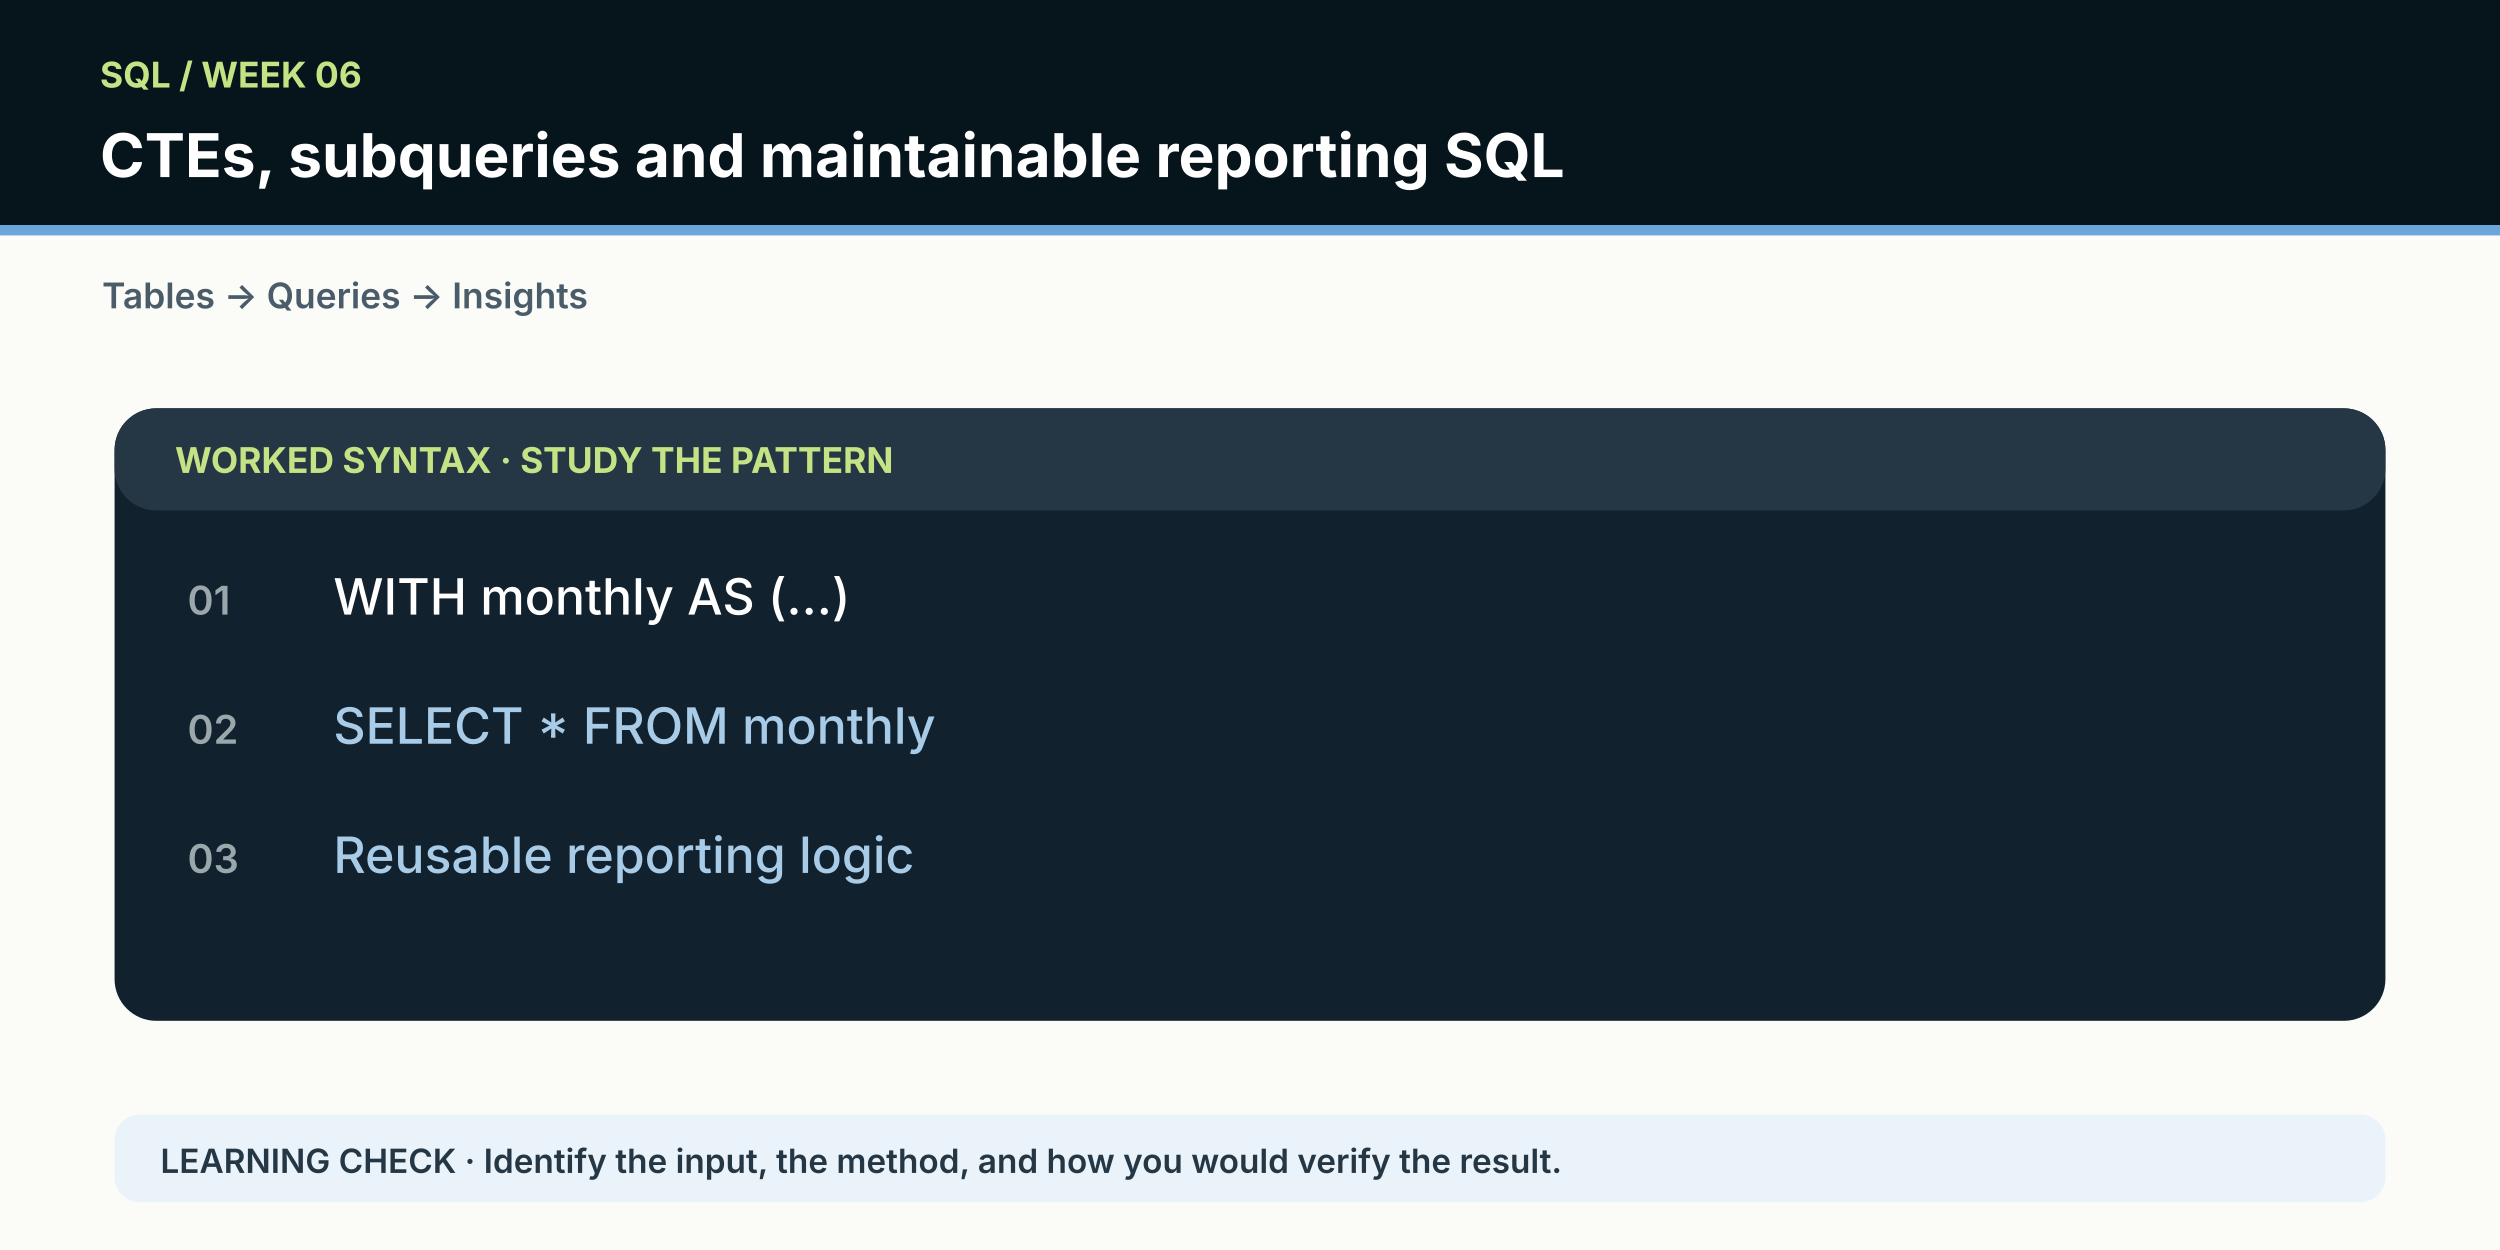
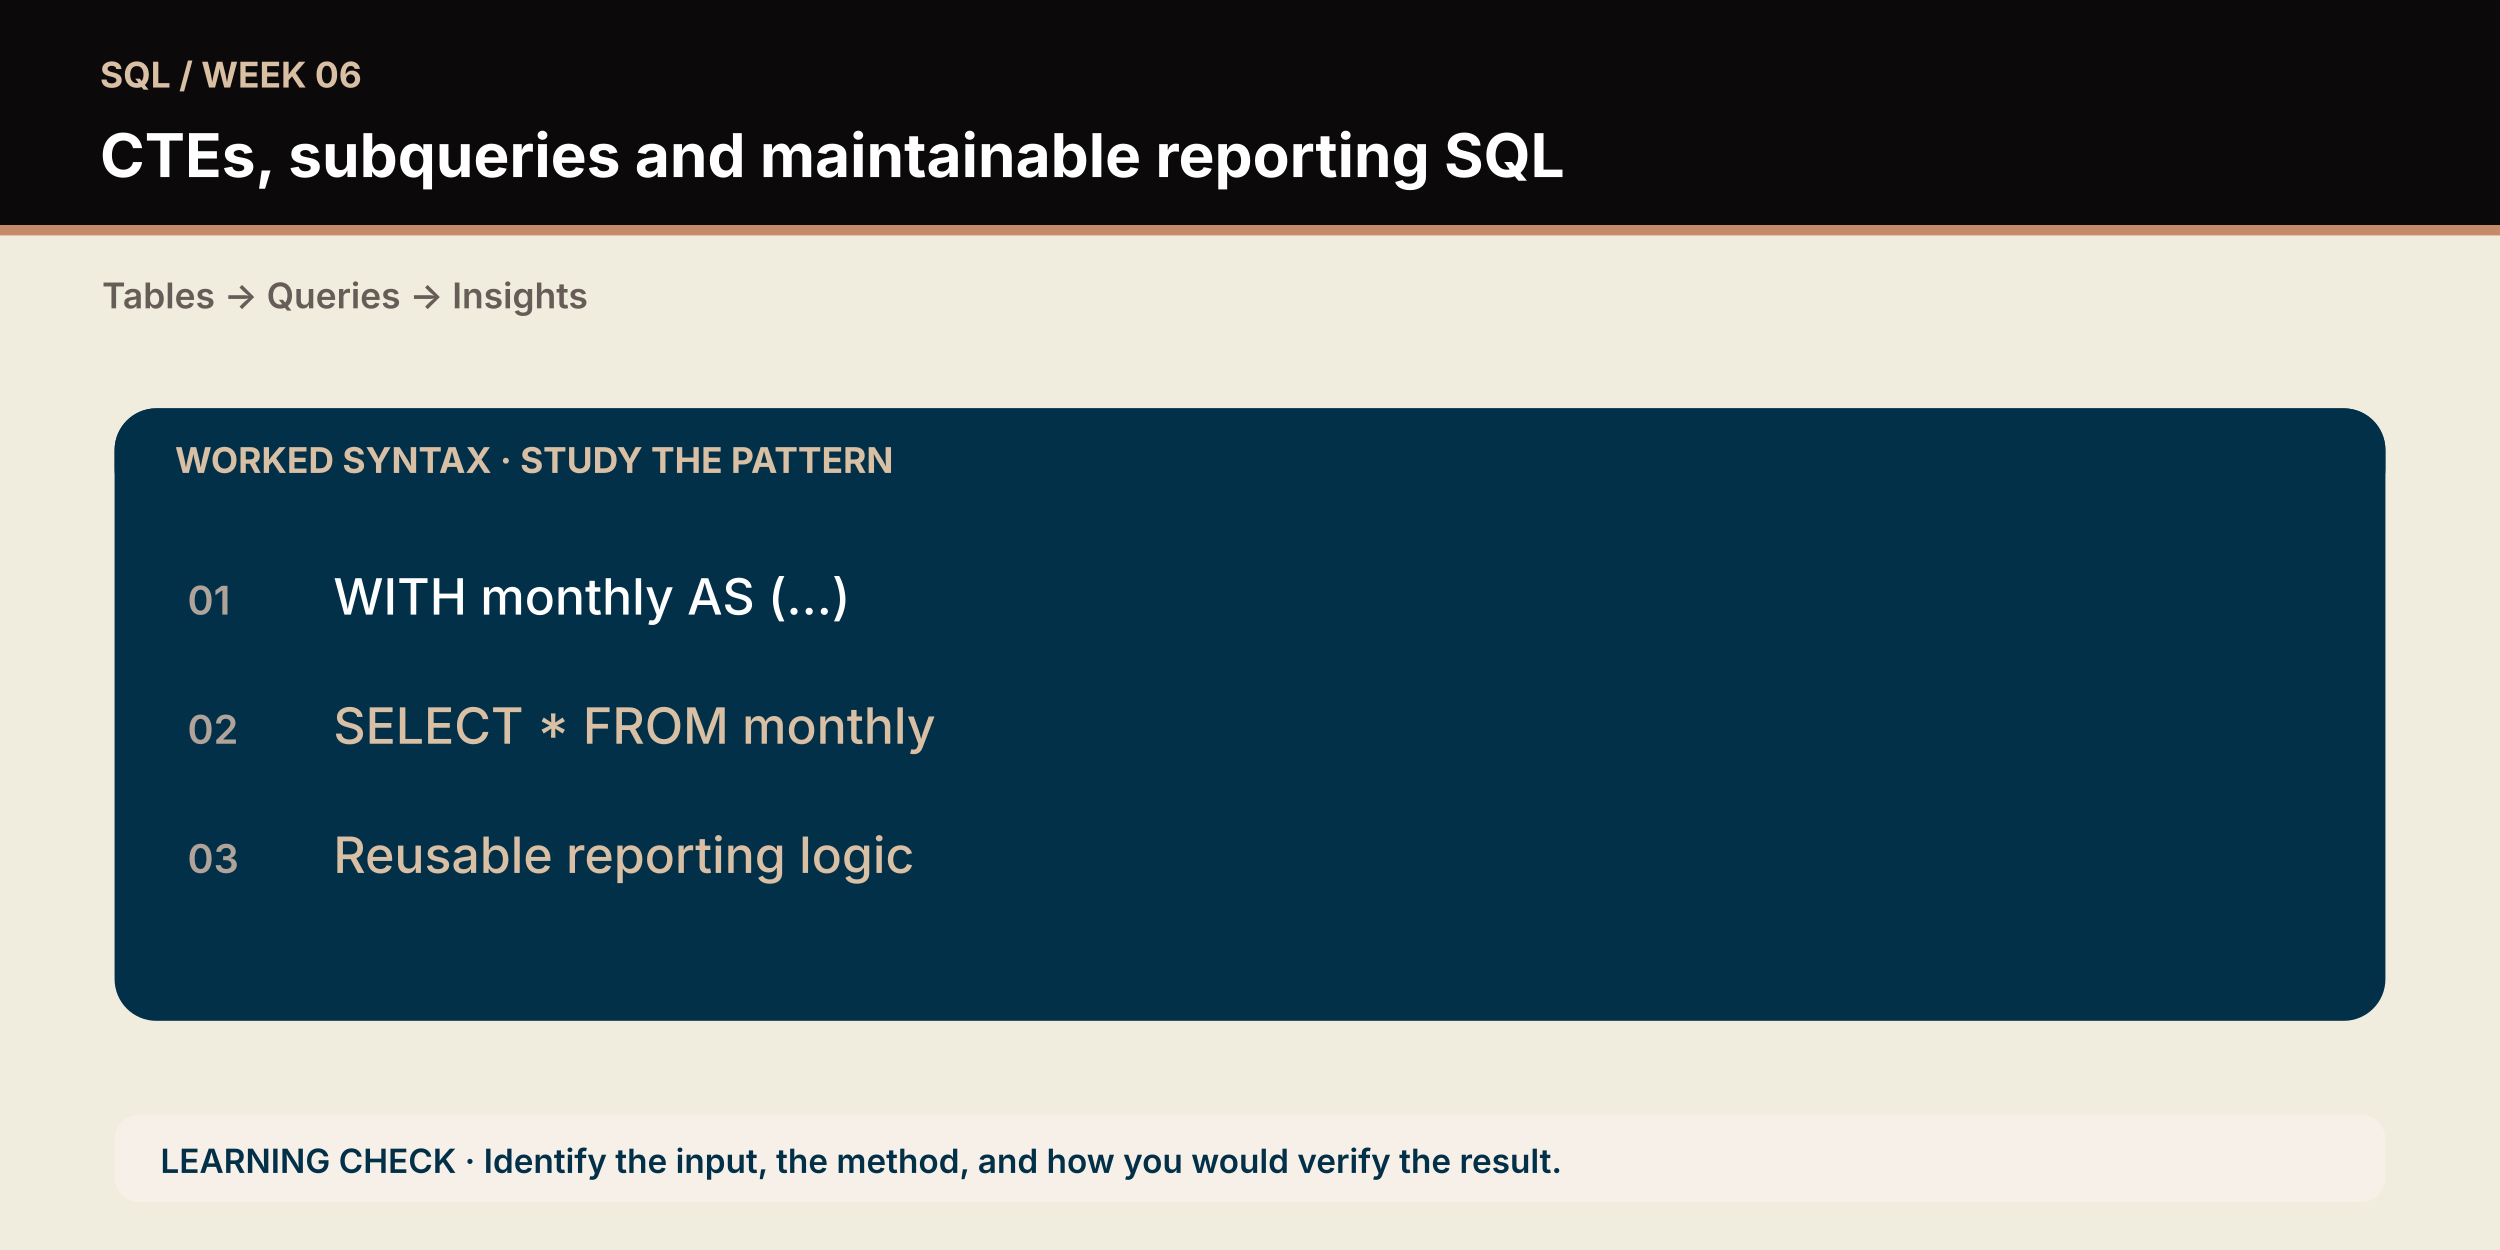
<svg xmlns="http://www.w3.org/2000/svg" width="1200" height="600" viewBox="0 0 1200 600" role="img" aria-label="SQL week 6: CTEs, subqueries and maintainable reporting SQL concept diagram">
-   <rect x="0" y="0" width="1200" height="600" rx="0" fill="#FBFBF8" stroke="none" />
-   <rect x="0" y="0" width="1200" height="112" rx="0" fill="#06141B" stroke="none" />
-   <rect x="0" y="108" width="1200" height="5" rx="0" fill="#6AA6DA" stroke="none" />
-   <text x="48" y="42" fill="#C5E384" font-size="17" font-family="Inter,Arial,sans-serif" font-weight="700">SQL  /  WEEK 06</text>
+   <rect x="0" y="0" width="1200" height="600" rx="0" fill="#F0EDDE" stroke="none" />
+   <rect x="0" y="0" width="1200" height="112" rx="0" fill="#0B0909" stroke="none" />
+   <rect x="0" y="108" width="1200" height="5" rx="0" fill="#C58A69" stroke="none" />
+   <text x="48" y="42" fill="#D9BFA4" font-size="17" font-family="Inter,Arial,sans-serif" font-weight="700">SQL  /  WEEK 06</text>
  <text x="48" y="85" fill="#FFFFFF" font-size="29" font-family="Inter,Arial,sans-serif" font-weight="700">CTEs, subqueries and maintainable reporting SQL</text>
-   <text x="49" y="148" fill="#4A5C6A" font-size="17" font-family="Inter,Arial,sans-serif" font-weight="600">Tables → Queries → Insights</text>
-   <rect x="55" y="196" width="1090" height="294" rx="20" fill="#11212D" stroke="none" />
-   <rect x="55" y="196" width="1090" height="49" rx="20" fill="#253745" stroke="none" />
-   <text x="84" y="227" fill="#C5E384" font-size="17" font-family="Inter,Arial,sans-serif" font-weight="700">WORKED SYNTAX · STUDY THE PATTERN</text>
-   <text x="90" y="295" fill="#9BA8AB" font-size="19" font-family="Inter,Arial,sans-serif" font-weight="600">01</text>
+   <text x="49" y="148" fill="#675D58" font-size="17" font-family="Inter,Arial,sans-serif" font-weight="600">Tables → Queries → Insights</text>
+   <rect x="55" y="196" width="1090" height="294" rx="20" fill="#023048" stroke="none" />
+   <rect x="55" y="196" width="1090" height="49" rx="20" fill="#023048" stroke="none" />
+   <text x="84" y="227" fill="#D9BFA4" font-size="17" font-family="Inter,Arial,sans-serif" font-weight="700">WORKED SYNTAX · STUDY THE PATTERN</text>
+   <text x="90" y="295" fill="#AFA39A" font-size="19" font-family="Inter,Arial,sans-serif" font-weight="600">01</text>
  <text x="160" y="295" fill="#FFFFFF" font-size="24" font-family="Inter,Arial,sans-serif" font-weight="500">WITH monthly AS (...)</text>
-   <text x="90" y="357" fill="#9BA8AB" font-size="19" font-family="Inter,Arial,sans-serif" font-weight="600">02</text>
-   <text x="160" y="357" fill="#A8CBE8" font-size="24" font-family="Inter,Arial,sans-serif" font-weight="500">SELECT * FROM monthly</text>
-   <text x="90" y="419" fill="#9BA8AB" font-size="19" font-family="Inter,Arial,sans-serif" font-weight="600">03</text>
-   <text x="160" y="419" fill="#A8CBE8" font-size="24" font-family="Inter,Arial,sans-serif" font-weight="500">Reusable reporting logic</text>
-   <rect x="55" y="535" width="1090" height="42" rx="12" fill="#EAF3FA" stroke="none" />
-   <text x="77" y="563" fill="#253745" font-size="16" font-family="Inter,Arial,sans-serif" font-weight="600">LEARNING CHECK  ·  Identify the input, the method, and how you would verify the result.</text>
+   <text x="90" y="357" fill="#AFA39A" font-size="19" font-family="Inter,Arial,sans-serif" font-weight="600">02</text>
+   <text x="160" y="357" fill="#D9BFA4" font-size="24" font-family="Inter,Arial,sans-serif" font-weight="500">SELECT * FROM monthly</text>
+   <text x="90" y="419" fill="#AFA39A" font-size="19" font-family="Inter,Arial,sans-serif" font-weight="600">03</text>
+   <text x="160" y="419" fill="#D9BFA4" font-size="24" font-family="Inter,Arial,sans-serif" font-weight="500">Reusable reporting logic</text>
+   <rect x="55" y="535" width="1090" height="42" rx="12" fill="#F6F0E8" stroke="none" />
+   <text x="77" y="563" fill="#023048" font-size="16" font-family="Inter,Arial,sans-serif" font-weight="600">LEARNING CHECK  ·  Identify the input, the method, and how you would verify the result.</text>
</svg>
